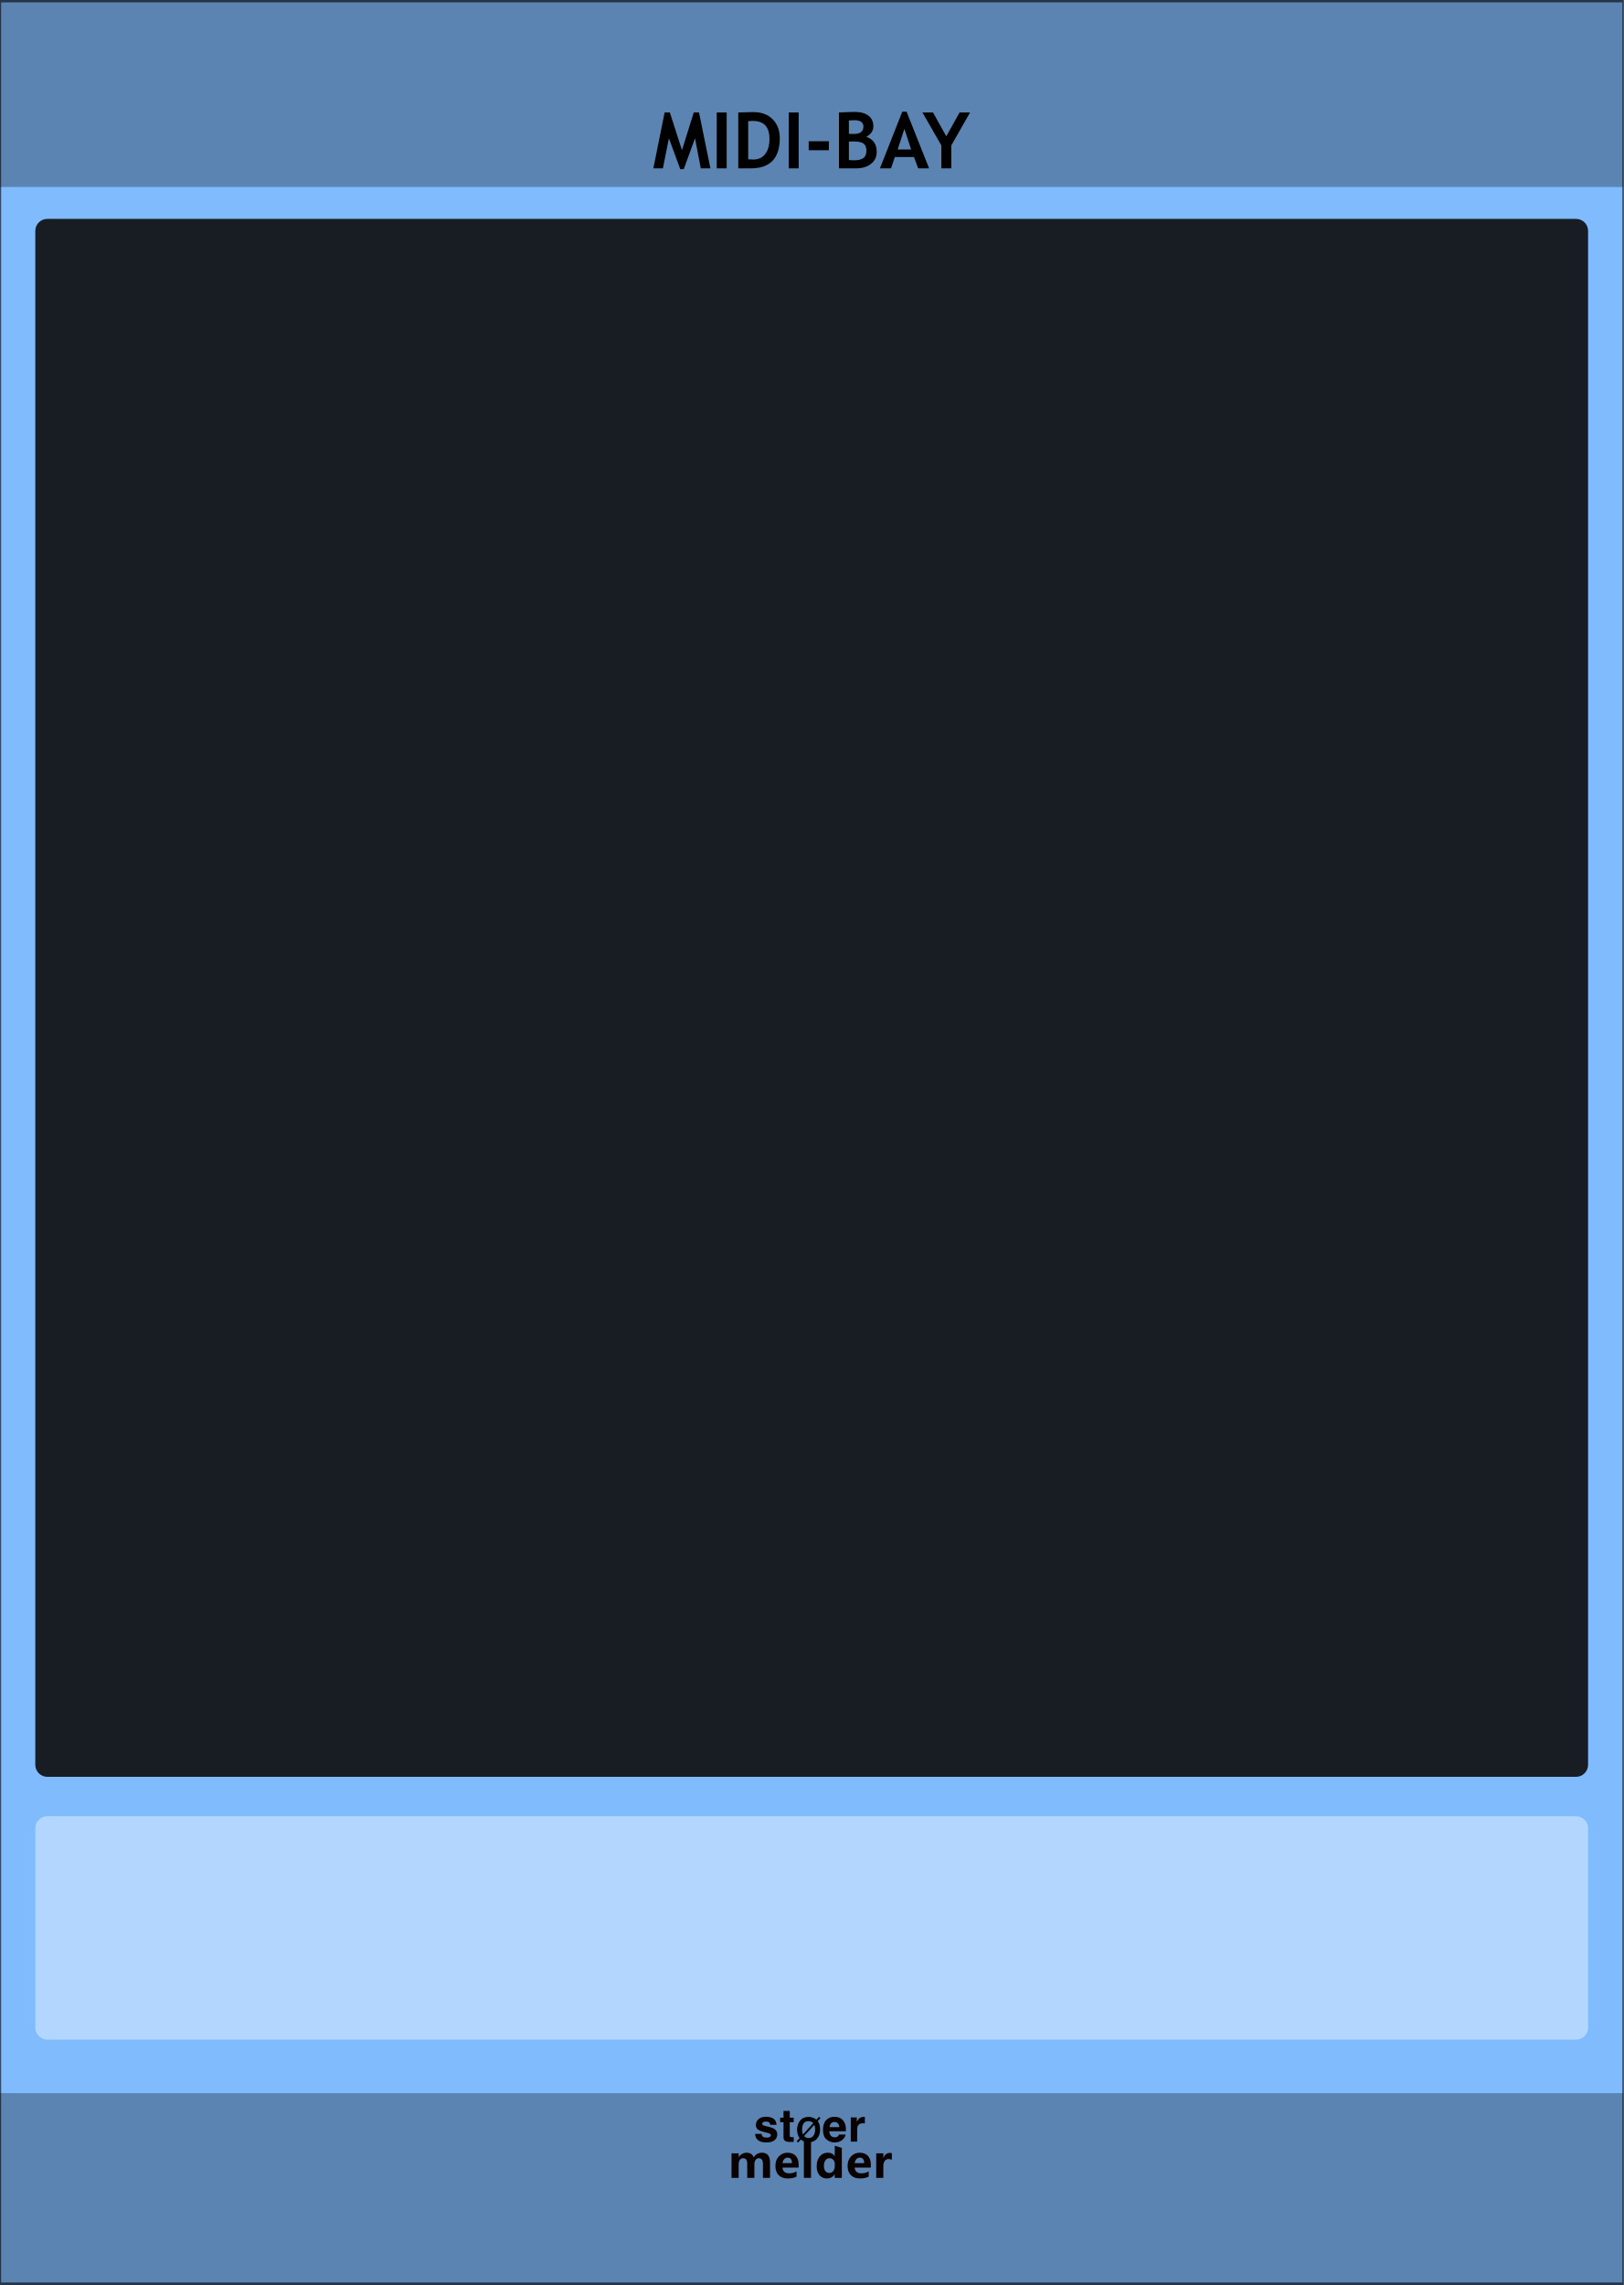
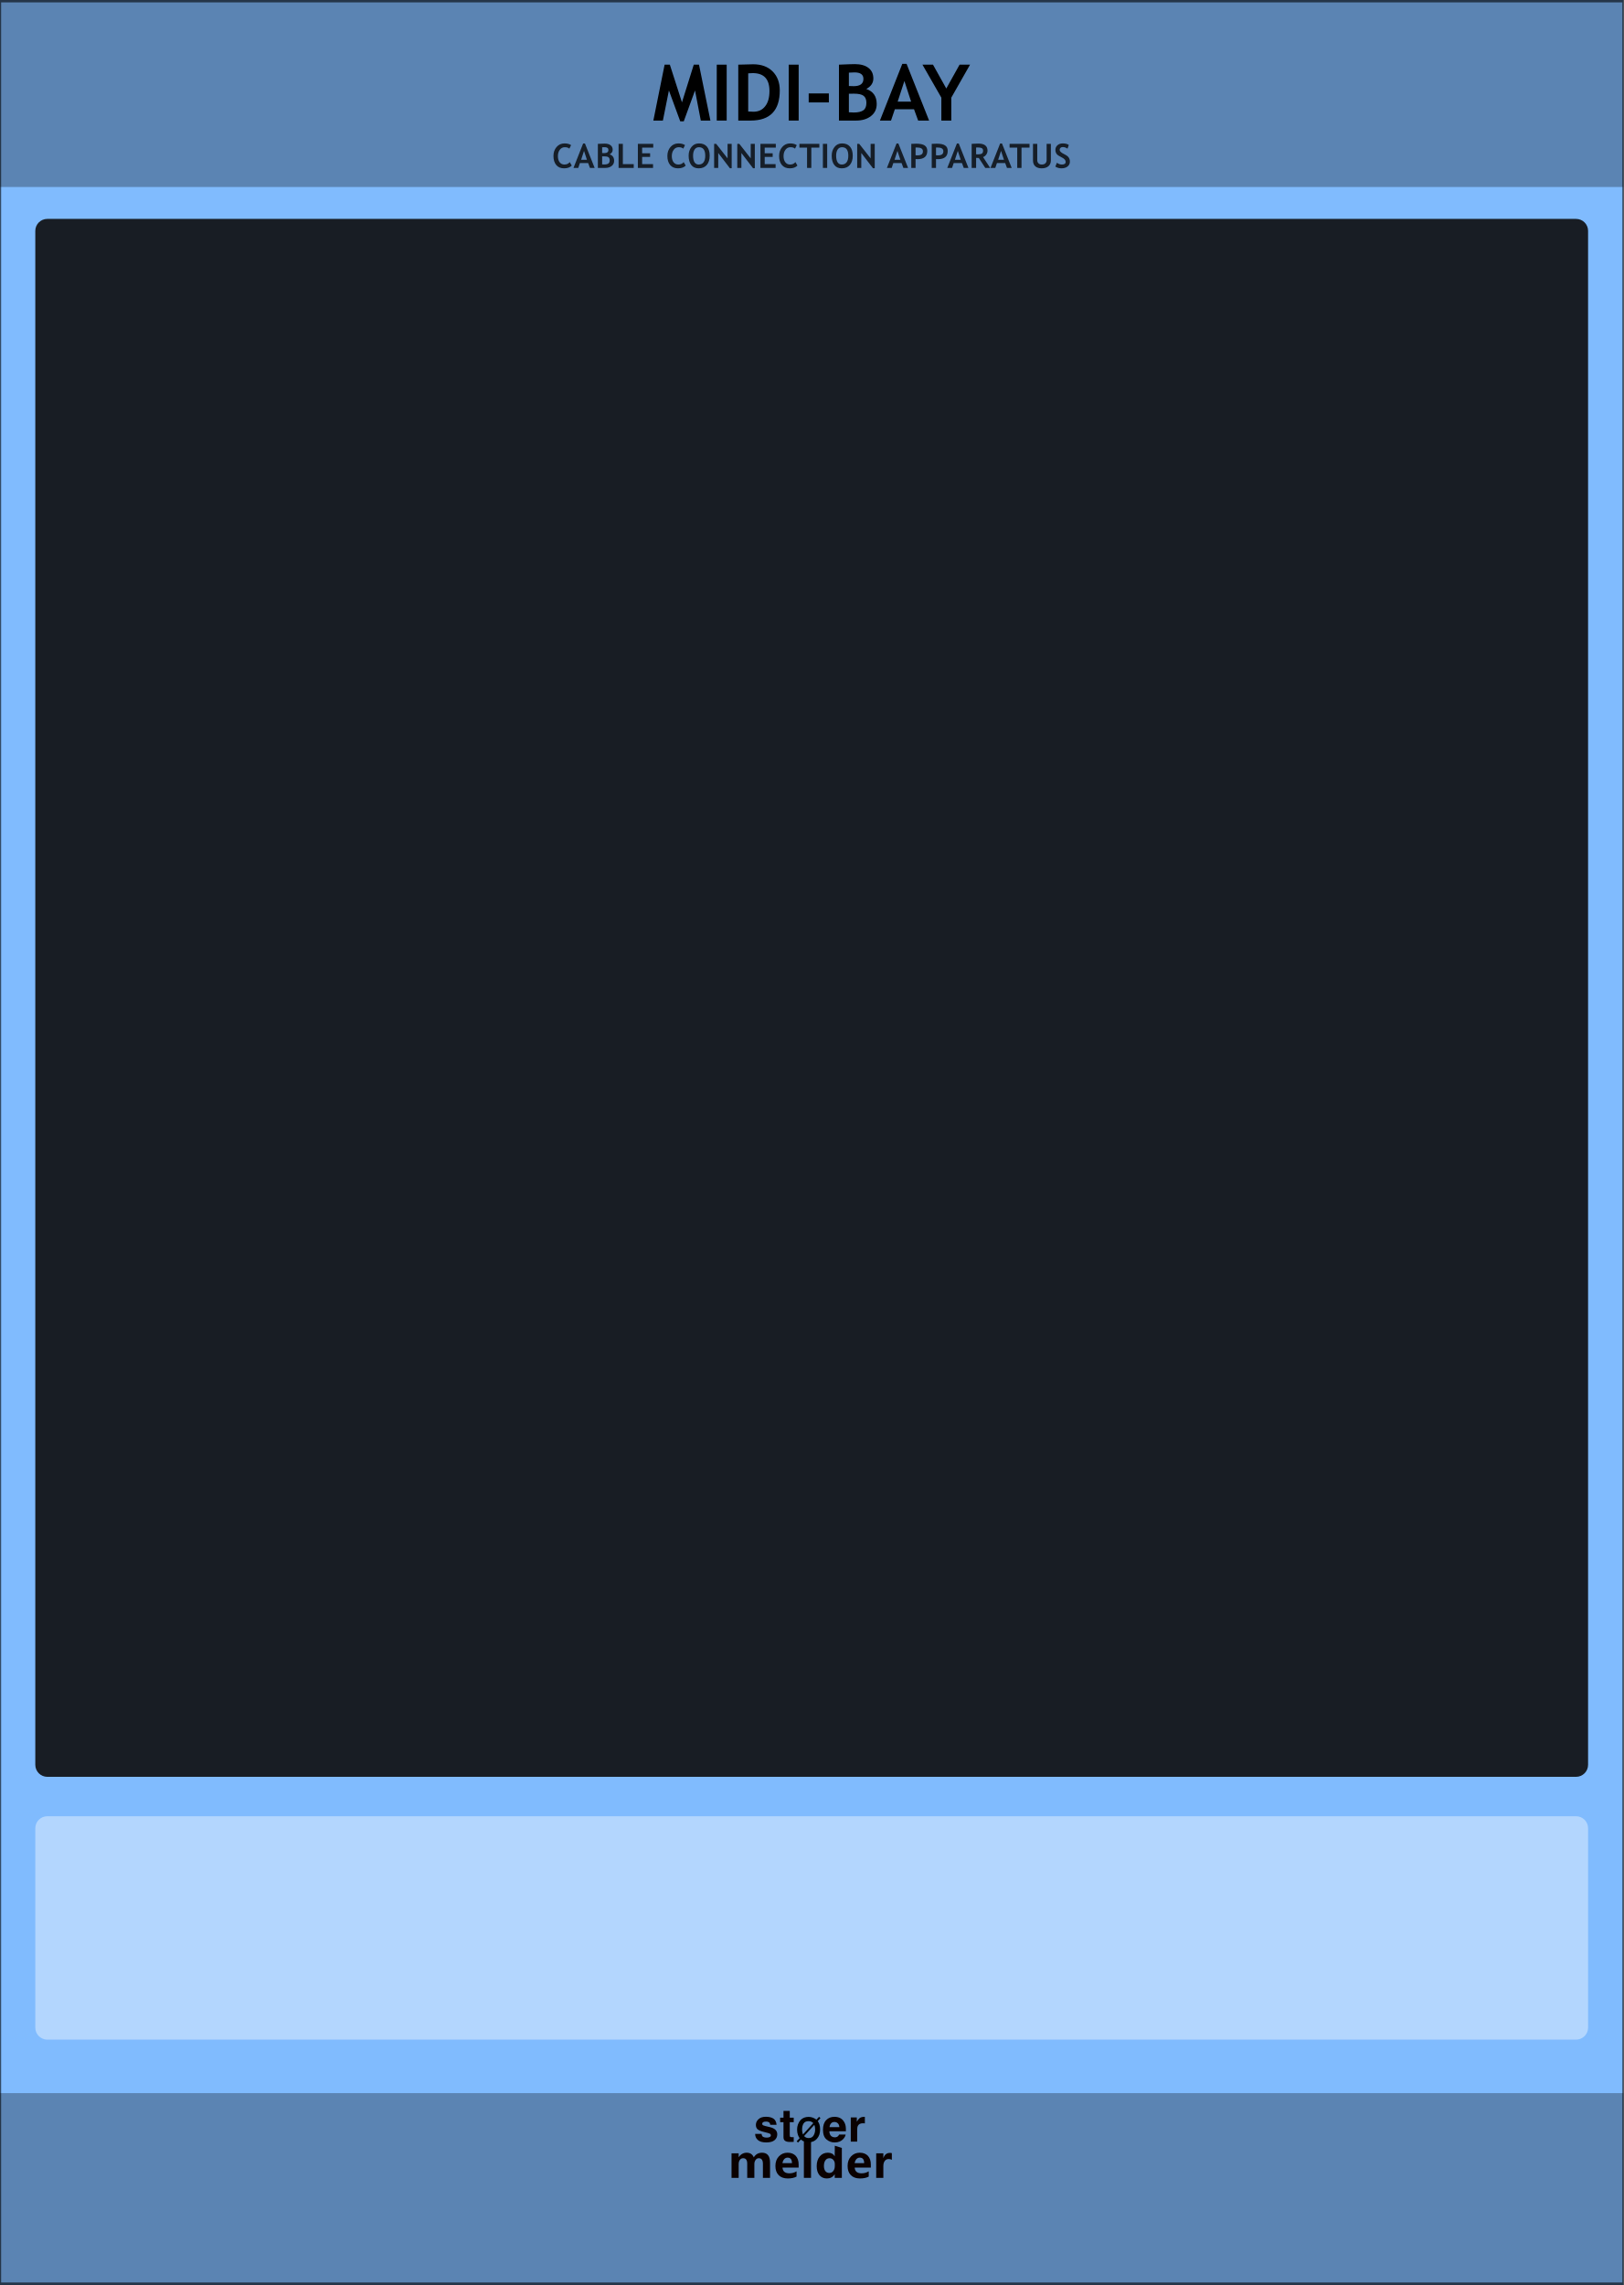
<svg xmlns="http://www.w3.org/2000/svg" width="100%" height="100%" viewBox="0 0 270 380" version="1.1" xml:space="preserve" style="fill-rule:evenodd;clip-rule:evenodd;stroke-linecap:round;stroke-linejoin:round;stroke-miterlimit:1.5;">
  <g id="panel" transform="matrix(0.834722,0,0,1.04324,-691.337,250.623)">
    <g transform="matrix(5.39101,0,0,0.958552,828.225,-240.235)">
      <rect x="0" y="0" width="60" height="380" style="fill:rgb(128,187,254);" />
    </g>
    <g transform="matrix(14.4423,0,0,25.5659,288.264,-292.473)">
      <rect x="37.388" y="2.043" width="22.397" height="14.247" style="fill:none;stroke:black;stroke-opacity:0.6;stroke-width:0.03px;" />
    </g>
    <g transform="matrix(1.91282,0,0,1.81823,885.674,-538.329)">
      <rect x="-30.034" y="347.456" width="169.102" height="16.91" style="fill:rgb(4,4,4);fill-opacity:0.3;" />
    </g>
    <g transform="matrix(1.91282,0,0,1.76292,885.674,-852.772)">
      <rect x="-30.034" y="347.456" width="169.102" height="16.91" style="fill:rgb(4,4,4);fill-opacity:0.3;" />
    </g>
-     <g transform="matrix(1.198,0,0,0.958552,952.646,-213.396)">
+     <g transform="matrix(1.198,0,0,0.958552,952.646,-221.017)">
      <g transform="matrix(13,0,0,13,4.67886,0)">
        <path d="M0.74,0L0.617,0L0.543,-0.385L0.399,0.01L0.354,0.01L0.209,-0.385L0.132,0L0.01,0L0.154,-0.715L0.221,-0.715L0.376,-0.233L0.527,-0.715L0.594,-0.715L0.74,0Z" style="fill-rule:nonzero;" />
      </g>
      <g transform="matrix(13,0,0,13,14.3654,0)">
        <rect x="0.076" y="-0.715" width="0.127" height="0.715" style="fill-rule:nonzero;" />
      </g>
      <g transform="matrix(13,0,0,13,17.9835,0)">
        <path d="M0.232,-0L0.073,-0L0.073,-0.715C0.174,-0.718 0.238,-0.72 0.264,-0.72C0.368,-0.72 0.451,-0.69 0.512,-0.629C0.573,-0.568 0.604,-0.487 0.604,-0.386C0.604,-0.129 0.48,-0 0.232,-0ZM0.2,-0.604L0.2,-0.116C0.221,-0.114 0.243,-0.113 0.267,-0.113C0.331,-0.113 0.381,-0.136 0.417,-0.183C0.454,-0.229 0.472,-0.294 0.472,-0.378C0.472,-0.531 0.401,-0.607 0.258,-0.607C0.245,-0.607 0.225,-0.606 0.2,-0.604Z" style="fill-rule:nonzero;" />
      </g>
      <g transform="matrix(13,0,0,13,26.3371,0)">
        <rect x="0.076" y="-0.715" width="0.127" height="0.715" style="fill-rule:nonzero;" />
      </g>
      <g transform="matrix(13,0,0,13,29.9552,0)">
        <rect x="0.053" y="-0.347" width="0.258" height="0.115" style="fill-rule:nonzero;" />
      </g>
      <g transform="matrix(13,0,0,13,34.7287,0)">
        <path d="M0.292,-0L0.073,-0L0.073,-0.715C0.17,-0.719 0.237,-0.722 0.276,-0.722C0.35,-0.722 0.408,-0.706 0.45,-0.674C0.492,-0.642 0.513,-0.597 0.513,-0.538C0.513,-0.481 0.483,-0.437 0.423,-0.404C0.512,-0.373 0.556,-0.309 0.556,-0.212C0.556,-0.147 0.532,-0.096 0.482,-0.057C0.433,-0.019 0.37,-0 0.292,-0ZM0.2,-0.613L0.2,-0.442C0.22,-0.441 0.24,-0.44 0.262,-0.44C0.344,-0.44 0.386,-0.471 0.386,-0.533C0.386,-0.588 0.348,-0.616 0.273,-0.616C0.253,-0.616 0.229,-0.615 0.2,-0.613ZM0.2,-0.343L0.2,-0.106C0.226,-0.104 0.247,-0.103 0.263,-0.103C0.319,-0.103 0.36,-0.113 0.386,-0.132C0.412,-0.151 0.424,-0.183 0.424,-0.228C0.424,-0.268 0.412,-0.298 0.389,-0.316C0.365,-0.335 0.323,-0.344 0.264,-0.344C0.252,-0.344 0.23,-0.344 0.2,-0.343Z" style="fill-rule:nonzero;" />
      </g>
      <g transform="matrix(13,0,0,13,42.4665,0)">
        <path d="M0.491,-0L0.438,-0.145L0.193,-0.145L0.144,-0L0.002,-0L0.288,-0.725L0.343,-0.725L0.631,-0L0.491,-0ZM0.315,-0.506L0.229,-0.242L0.401,-0.242L0.315,-0.506Z" style="fill-rule:nonzero;" />
      </g>
      <g transform="matrix(13,0,0,13,49.5378,0)">
        <path d="M0.371,-0.293L0.371,-0L0.244,-0L0.244,-0.293L0.002,-0.715L0.137,-0.715L0.307,-0.41L0.477,-0.715L0.611,-0.715L0.371,-0.293Z" style="fill-rule:nonzero;" />
      </g>
    </g>
    <g transform="matrix(0.840359,0,0,0.840359,157.921,16.2108)">
      <g transform="matrix(1.198,0,0,0.958552,893.633,-224.914)">
        <g transform="matrix(9,0,0,9,64.0056,347.267)">
          <path d="M0.919,-0L0.762,-0L0.762,-0.308C0.762,-0.391 0.732,-0.432 0.671,-0.432C0.643,-0.432 0.62,-0.42 0.602,-0.395C0.583,-0.369 0.574,-0.339 0.574,-0.303L0.574,-0L0.417,-0L0.417,-0.312C0.417,-0.392 0.387,-0.432 0.327,-0.432C0.298,-0.432 0.274,-0.42 0.256,-0.396C0.238,-0.372 0.229,-0.341 0.229,-0.301L0.229,-0L0.072,-0L0.072,-0.54L0.229,-0.54L0.229,-0.456L0.231,-0.456C0.25,-0.486 0.275,-0.51 0.307,-0.528C0.338,-0.545 0.371,-0.553 0.405,-0.553C0.481,-0.553 0.533,-0.519 0.561,-0.451C0.603,-0.519 0.663,-0.553 0.743,-0.553C0.86,-0.553 0.919,-0.481 0.919,-0.335L0.919,-0Z" style="fill:rgb(10,1,1);fill-rule:nonzero;" />
        </g>
        <g transform="matrix(9,0,0,9,72.978,347.267)">
          <path d="M0.551,-0.226L0.196,-0.226C0.201,-0.142 0.252,-0.1 0.347,-0.1C0.407,-0.1 0.459,-0.115 0.505,-0.144L0.505,-0.028C0.456,-0.001 0.391,0.013 0.312,0.013C0.226,0.013 0.159,-0.011 0.111,-0.06C0.063,-0.108 0.04,-0.176 0.04,-0.262C0.04,-0.348 0.065,-0.419 0.116,-0.472C0.167,-0.526 0.23,-0.553 0.307,-0.553C0.384,-0.553 0.443,-0.53 0.487,-0.484C0.53,-0.437 0.551,-0.374 0.551,-0.292L0.551,-0.226ZM0.404,-0.324C0.404,-0.405 0.372,-0.445 0.306,-0.445C0.279,-0.445 0.255,-0.434 0.234,-0.412C0.214,-0.39 0.201,-0.361 0.195,-0.324L0.404,-0.324Z" style="fill:rgb(10,1,1);fill-rule:nonzero;" />
        </g>
        <g transform="matrix(9,0,0,9,78.3513,347.267)">
          <rect x="0.069" y="-0.799" width="0.157" height="0.799" style="fill:rgb(10,1,1);fill-rule:nonzero;" />
        </g>
        <g transform="matrix(9,0,0,9,81.1494,347.267)">
          <path d="M0.593,-0L0.436,-0L0.436,-0.076L0.433,-0.076C0.395,-0.017 0.339,0.013 0.264,0.013C0.195,0.013 0.141,-0.011 0.1,-0.06C0.06,-0.108 0.04,-0.174 0.04,-0.258C0.04,-0.346 0.062,-0.418 0.108,-0.472C0.153,-0.526 0.212,-0.553 0.286,-0.553C0.356,-0.553 0.405,-0.528 0.433,-0.477L0.436,-0.477L0.438,-0.707L0.593,-0.658L0.593,-0ZM0.438,-0.306C0.438,-0.342 0.427,-0.372 0.405,-0.396C0.383,-0.42 0.356,-0.432 0.323,-0.432C0.284,-0.432 0.254,-0.417 0.232,-0.386C0.21,-0.356 0.199,-0.315 0.199,-0.263C0.199,-0.213 0.21,-0.175 0.231,-0.148C0.252,-0.121 0.281,-0.108 0.318,-0.108C0.353,-0.108 0.382,-0.122 0.404,-0.15C0.427,-0.179 0.438,-0.215 0.438,-0.261L0.438,-0.306Z" style="fill:rgb(10,1,1);fill-rule:nonzero;" />
        </g>
        <g transform="matrix(9,0,0,9,87.2654,347.267)">
          <path d="M0.551,-0.226L0.196,-0.226C0.201,-0.142 0.252,-0.1 0.347,-0.1C0.407,-0.1 0.459,-0.115 0.505,-0.144L0.505,-0.028C0.456,-0.001 0.391,0.013 0.312,0.013C0.226,0.013 0.159,-0.011 0.111,-0.06C0.063,-0.108 0.04,-0.176 0.04,-0.262C0.04,-0.348 0.065,-0.419 0.116,-0.472C0.167,-0.526 0.23,-0.553 0.307,-0.553C0.384,-0.553 0.443,-0.53 0.487,-0.484C0.53,-0.437 0.551,-0.374 0.551,-0.292L0.551,-0.226ZM0.404,-0.324C0.404,-0.405 0.372,-0.445 0.306,-0.445C0.279,-0.445 0.255,-0.434 0.234,-0.412C0.214,-0.39 0.201,-0.361 0.195,-0.324L0.404,-0.324Z" style="fill:rgb(10,1,1);fill-rule:nonzero;" />
        </g>
        <g transform="matrix(9,0,0,9,92.6386,347.267)">
          <path d="M0.416,-0.397C0.397,-0.408 0.374,-0.414 0.346,-0.414C0.31,-0.414 0.282,-0.4 0.261,-0.373C0.24,-0.345 0.229,-0.308 0.229,-0.26L0.229,-0L0.072,-0L0.072,-0.54L0.229,-0.54L0.229,-0.438L0.231,-0.438C0.257,-0.512 0.305,-0.549 0.374,-0.549C0.392,-0.549 0.406,-0.547 0.416,-0.543L0.416,-0.397Z" style="fill:rgb(10,1,1);fill-rule:nonzero;" />
        </g>
      </g>
      <g transform="matrix(1.198,0,0,0.958552,893.495,-231.786)">
        <g transform="matrix(9,0,0,9,69.1554,347.267)">
          <path d="M0.432,-0.508C0.473,-0.481 0.497,-0.435 0.503,-0.37L0.364,-0.37C0.362,-0.388 0.357,-0.402 0.349,-0.413C0.334,-0.431 0.308,-0.441 0.271,-0.441C0.241,-0.441 0.219,-0.436 0.206,-0.427C0.193,-0.417 0.187,-0.406 0.187,-0.394C0.187,-0.378 0.194,-0.366 0.208,-0.359C0.221,-0.351 0.27,-0.339 0.353,-0.32C0.408,-0.307 0.449,-0.288 0.477,-0.261C0.504,-0.235 0.518,-0.201 0.518,-0.161C0.518,-0.108 0.498,-0.065 0.459,-0.032C0.42,0.001 0.359,0.018 0.277,0.018C0.194,0.018 0.132,0 0.092,-0.035C0.052,-0.07 0.032,-0.115 0.032,-0.17L0.173,-0.17C0.176,-0.145 0.183,-0.128 0.192,-0.117C0.21,-0.099 0.242,-0.089 0.288,-0.089C0.315,-0.089 0.337,-0.093 0.353,-0.102C0.369,-0.11 0.377,-0.122 0.377,-0.138C0.377,-0.154 0.371,-0.166 0.358,-0.174C0.345,-0.182 0.297,-0.196 0.213,-0.216C0.153,-0.231 0.11,-0.25 0.085,-0.272C0.061,-0.294 0.048,-0.326 0.048,-0.368C0.048,-0.417 0.068,-0.459 0.106,-0.494C0.145,-0.53 0.199,-0.547 0.269,-0.547C0.335,-0.547 0.39,-0.534 0.432,-0.508Z" style="fill:rgb(10,1,1);fill-rule:nonzero;" />
        </g>
        <g transform="matrix(9,0,0,9,74.2958,347.267)">
          <path d="M0.309,-0.099L0.309,0.005L0.243,0.007C0.177,0.01 0.132,-0.002 0.108,-0.027C0.092,-0.043 0.084,-0.067 0.084,-0.101L0.084,-0.428L0.01,-0.428L0.01,-0.527L0.084,-0.527L0.084,-0.676L0.222,-0.676L0.222,-0.527L0.309,-0.527L0.309,-0.428L0.222,-0.428L0.222,-0.147C0.222,-0.125 0.225,-0.112 0.23,-0.106C0.236,-0.101 0.253,-0.098 0.281,-0.098C0.285,-0.098 0.29,-0.098 0.295,-0.098C0.299,-0.099 0.304,-0.099 0.309,-0.099Z" style="fill:rgb(10,1,1);fill-rule:nonzero;" />
        </g>
        <g transform="matrix(6.6,0,0,6.6,77.4278,347.267)">
          <path d="M0.393,-0.742C0.436,-0.742 0.477,-0.735 0.518,-0.72C0.559,-0.706 0.595,-0.685 0.627,-0.658L0.707,-0.745L0.749,-0.706L0.667,-0.614C0.685,-0.592 0.701,-0.561 0.716,-0.521C0.731,-0.479 0.738,-0.426 0.738,-0.361C0.738,-0.248 0.706,-0.156 0.642,-0.085C0.579,-0.015 0.496,0.02 0.393,0.02C0.353,0.02 0.314,0.014 0.274,0.002C0.235,-0.01 0.197,-0.032 0.162,-0.063L0.076,0.028L0.035,-0.011L0.124,-0.104C0.105,-0.129 0.088,-0.161 0.074,-0.2C0.057,-0.246 0.048,-0.3 0.048,-0.361C0.048,-0.473 0.084,-0.57 0.155,-0.651C0.216,-0.711 0.295,-0.742 0.393,-0.742ZM0.207,-0.273C0.21,-0.257 0.216,-0.238 0.224,-0.215L0.533,-0.555C0.521,-0.57 0.503,-0.584 0.48,-0.595C0.457,-0.608 0.428,-0.614 0.393,-0.614C0.323,-0.614 0.273,-0.591 0.243,-0.545C0.213,-0.499 0.198,-0.438 0.198,-0.361C0.198,-0.329 0.201,-0.3 0.207,-0.273ZM0.321,-0.121C0.344,-0.112 0.368,-0.107 0.393,-0.107C0.463,-0.107 0.513,-0.134 0.543,-0.186C0.574,-0.238 0.589,-0.297 0.589,-0.361C0.589,-0.382 0.588,-0.403 0.585,-0.423C0.581,-0.454 0.574,-0.481 0.564,-0.503L0.258,-0.167C0.277,-0.145 0.298,-0.13 0.321,-0.121Z" style="fill-rule:nonzero;" />
        </g>
        <g transform="matrix(9,0,0,9,82.6605,347.267)">
          <path d="M0.521,-0.156C0.517,-0.125 0.5,-0.093 0.471,-0.06C0.426,-0.008 0.362,0.018 0.28,0.018C0.212,0.018 0.152,-0.004 0.101,-0.048C0.049,-0.091 0.023,-0.162 0.023,-0.261C0.023,-0.353 0.046,-0.424 0.093,-0.473C0.14,-0.522 0.2,-0.546 0.275,-0.546C0.319,-0.546 0.359,-0.538 0.395,-0.521C0.43,-0.505 0.459,-0.479 0.482,-0.443C0.503,-0.411 0.517,-0.375 0.523,-0.333C0.527,-0.309 0.528,-0.273 0.527,-0.228L0.163,-0.228C0.165,-0.174 0.182,-0.137 0.213,-0.115C0.233,-0.102 0.256,-0.095 0.283,-0.095C0.311,-0.095 0.335,-0.103 0.353,-0.12C0.362,-0.128 0.371,-0.141 0.378,-0.156L0.521,-0.156ZM0.383,-0.319C0.381,-0.356 0.369,-0.384 0.349,-0.403C0.329,-0.422 0.305,-0.432 0.275,-0.432C0.243,-0.432 0.218,-0.422 0.2,-0.401C0.182,-0.381 0.171,-0.354 0.167,-0.319L0.383,-0.319Z" style="fill:rgb(10,1,1);fill-rule:nonzero;" />
        </g>
        <g transform="matrix(9,0,0,9,87.8009,347.267)">
          <path d="M0.333,-0.404C0.277,-0.404 0.239,-0.386 0.22,-0.349C0.209,-0.329 0.204,-0.297 0.204,-0.254L0.204,-0L0.063,-0L0.063,-0.532L0.196,-0.532L0.196,-0.439C0.218,-0.475 0.236,-0.499 0.252,-0.512C0.278,-0.534 0.312,-0.545 0.354,-0.545C0.357,-0.545 0.366,-0.544 0.373,-0.544L0.373,-0.401C0.364,-0.402 0.356,-0.403 0.349,-0.403C0.342,-0.404 0.337,-0.404 0.333,-0.404Z" style="fill:rgb(10,1,1);fill-rule:nonzero;" />
        </g>
      </g>
    </g>
    <g transform="matrix(4.54787,4.62692e-17,-2.35835e-17,-1.32993,812.032,160.608)">
      <path d="M73.138,58.365C73.138,57.57 72.901,56.924 72.611,56.924L5.634,56.924C5.343,56.924 5.107,57.57 5.107,58.365L5.107,82.262C5.107,83.058 5.343,83.704 5.634,83.704L72.611,83.704C72.901,83.704 73.138,83.058 73.138,82.262L73.138,58.365Z" style="fill:white;fill-opacity:0.4;" />
    </g>
    <g transform="matrix(4.54787,0,0,9.27369,812.032,-733.237)">
      <path d="M73.138,57.13C73.138,57.016 72.901,56.924 72.611,56.924L5.634,56.924C5.343,56.924 5.107,57.016 5.107,57.13L5.107,83.497C5.107,83.611 5.343,83.704 5.634,83.704L72.611,83.704C72.901,83.704 73.138,83.611 73.138,83.497L73.138,57.13Z" style="fill:rgb(13,13,13);fill-opacity:0.9;" />
    </g>
+     <g transform="matrix(1.198,0,0,0.958552,904.826,-264.611)">
+       <g transform="matrix(5.6,0,0,5.6,27.8911,53.3564)">
+         <path d="M0.563,-0.677L0.511,-0.572C0.483,-0.601 0.437,-0.615 0.375,-0.615C0.315,-0.615 0.266,-0.59 0.228,-0.54C0.19,-0.49 0.171,-0.427 0.171,-0.35C0.171,-0.274 0.189,-0.213 0.224,-0.168C0.259,-0.123 0.306,-0.101 0.365,-0.101C0.433,-0.101 0.485,-0.125 0.523,-0.173L0.583,-0.07C0.531,-0.015 0.455,0.012 0.355,0.012C0.255,0.012 0.177,-0.021 0.122,-0.086C0.067,-0.152 0.039,-0.242 0.039,-0.355C0.039,-0.461 0.07,-0.55 0.131,-0.621C0.192,-0.692 0.271,-0.728 0.367,-0.728C0.449,-0.728 0.514,-0.711 0.563,-0.677Z" style="fill:rgb(5,5,5);fill-opacity:0.8;fill-rule:nonzero;" />
+       </g>
+       <g transform="matrix(5.6,0,0,5.6,31.4293,53.3564)">
+         <path d="M0.491,-0L0.438,-0.145L0.193,-0.145L0.144,-0L0.002,-0L0.288,-0.725L0.343,-0.725L0.631,-0L0.491,-0ZM0.315,-0.506L0.229,-0.242L0.401,-0.242L0.315,-0.506Z" style="fill:rgb(5,5,5);fill-opacity:0.8;fill-rule:nonzero;" />
+       </g>
+       <g transform="matrix(5.6,0,0,5.6,35.0878,53.3564)">
+         <path d="M0.292,-0L0.073,-0L0.073,-0.715C0.17,-0.719 0.237,-0.722 0.276,-0.722C0.35,-0.722 0.408,-0.706 0.45,-0.674C0.492,-0.642 0.513,-0.597 0.513,-0.538C0.513,-0.481 0.483,-0.437 0.423,-0.404C0.512,-0.373 0.556,-0.309 0.556,-0.212C0.556,-0.147 0.532,-0.096 0.482,-0.057C0.433,-0.019 0.37,-0 0.292,-0ZM0.2,-0.613L0.2,-0.442C0.22,-0.441 0.24,-0.44 0.262,-0.44C0.344,-0.44 0.386,-0.471 0.386,-0.533C0.386,-0.588 0.348,-0.616 0.273,-0.616C0.253,-0.616 0.229,-0.615 0.2,-0.613ZM0.2,-0.343L0.2,-0.106C0.226,-0.104 0.247,-0.103 0.263,-0.103C0.319,-0.103 0.36,-0.113 0.386,-0.132C0.412,-0.151 0.424,-0.183 0.424,-0.228C0.424,-0.268 0.412,-0.298 0.389,-0.316C0.365,-0.335 0.323,-0.344 0.264,-0.344C0.252,-0.344 0.23,-0.344 0.2,-0.343Z" style="fill:rgb(5,5,5);fill-opacity:0.8;fill-rule:nonzero;" />
+       </g>
+       <g transform="matrix(5.6,0,0,5.6,38.533,53.3564)">
+         <path d="M0.073,-0L0.073,-0.715L0.2,-0.715L0.2,-0.113L0.523,-0.113L0.523,-0L0.073,-0Z" style="fill:rgb(5,5,5);fill-opacity:0.8;fill-rule:nonzero;" />
+       </g>
+       <g transform="matrix(5.6,0,0,5.6,41.7403,53.3564)">
+         <path d="M0.2,-0.603L0.2,-0.435L0.437,-0.435L0.437,-0.327L0.2,-0.327L0.2,-0.113L0.524,-0.113L0.524,-0L0.073,-0L0.073,-0.715L0.53,-0.715L0.53,-0.603L0.2,-0.603Z" style="fill:rgb(5,5,5);fill-opacity:0.8;fill-rule:nonzero;" />
+       </g>
+       <g transform="matrix(5.6,0,0,5.6,46.8369,53.3564)">
+         <path d="M0.563,-0.677L0.511,-0.572C0.483,-0.601 0.437,-0.615 0.375,-0.615C0.315,-0.615 0.266,-0.59 0.228,-0.54C0.19,-0.49 0.171,-0.427 0.171,-0.35C0.171,-0.274 0.189,-0.213 0.224,-0.168C0.259,-0.123 0.306,-0.101 0.365,-0.101C0.433,-0.101 0.485,-0.125 0.523,-0.173L0.583,-0.07C0.531,-0.015 0.455,0.012 0.355,0.012C0.255,0.012 0.177,-0.021 0.122,-0.086C0.067,-0.152 0.039,-0.242 0.039,-0.355C0.039,-0.461 0.07,-0.55 0.131,-0.621C0.192,-0.692 0.271,-0.728 0.367,-0.728C0.449,-0.728 0.514,-0.711 0.563,-0.677Z" style="fill:rgb(5,5,5);fill-opacity:0.8;fill-rule:nonzero;" />
+       </g>
+       <g transform="matrix(5.6,0,0,5.6,50.3751,53.3564)">
+         <path d="M0.039,-0.364C0.039,-0.466 0.067,-0.552 0.123,-0.622C0.179,-0.693 0.253,-0.728 0.347,-0.728C0.45,-0.728 0.528,-0.696 0.583,-0.632C0.637,-0.569 0.664,-0.479 0.664,-0.364C0.664,-0.249 0.636,-0.157 0.579,-0.089C0.522,-0.022 0.441,0.012 0.337,0.012C0.241,0.012 0.167,-0.021 0.116,-0.088C0.065,-0.155 0.039,-0.247 0.039,-0.364ZM0.171,-0.364C0.171,-0.28 0.185,-0.215 0.213,-0.169C0.242,-0.124 0.283,-0.101 0.337,-0.101C0.4,-0.101 0.449,-0.123 0.482,-0.168C0.516,-0.213 0.532,-0.278 0.532,-0.364C0.532,-0.531 0.47,-0.615 0.347,-0.615C0.29,-0.615 0.247,-0.593 0.216,-0.547C0.186,-0.502 0.171,-0.441 0.171,-0.364Z" style="fill:rgb(5,5,5);fill-opacity:0.8;fill-rule:nonzero;" />
+       </g>
+       <g transform="matrix(5.6,0,0,5.6,54.4246,53.3564)">
+         <path d="M0.542,0.01L0.195,-0.443L0.195,0L0.073,0L0.073,-0.715L0.134,-0.715L0.472,-0.284L0.472,-0.715L0.594,-0.715L0.594,0.01L0.542,0.01Z" style="fill:rgb(5,5,5);fill-opacity:0.8;fill-rule:nonzero;" />
+       </g>
+       <g transform="matrix(5.6,0,0,5.6,58.2745,53.3564)">
+         <path d="M0.542,0.01L0.195,-0.443L0.195,0L0.073,0L0.073,-0.715L0.134,-0.715L0.472,-0.284L0.472,-0.715L0.594,-0.715L0.594,0.01L0.542,0.01Z" style="fill:rgb(5,5,5);fill-opacity:0.8;fill-rule:nonzero;" />
+       </g>
+       <g transform="matrix(5.6,0,0,5.6,62.1244,53.3564)">
+         <path d="M0.2,-0.603L0.2,-0.435L0.437,-0.435L0.437,-0.327L0.2,-0.327L0.2,-0.113L0.524,-0.113L0.524,-0L0.073,-0L0.073,-0.715L0.53,-0.715L0.53,-0.603L0.2,-0.603Z" style="fill:rgb(5,5,5);fill-opacity:0.8;fill-rule:nonzero;" />
+       </g>
+       <g transform="matrix(5.6,0,0,5.6,65.4219,53.3564)">
+         <path d="M0.563,-0.677L0.511,-0.572C0.483,-0.601 0.437,-0.615 0.375,-0.615C0.315,-0.615 0.266,-0.59 0.228,-0.54C0.19,-0.49 0.171,-0.427 0.171,-0.35C0.171,-0.274 0.189,-0.213 0.224,-0.168C0.259,-0.123 0.306,-0.101 0.365,-0.101C0.433,-0.101 0.485,-0.125 0.523,-0.173L0.583,-0.07C0.531,-0.015 0.455,0.012 0.355,0.012C0.255,0.012 0.177,-0.021 0.122,-0.086C0.067,-0.152 0.039,-0.242 0.039,-0.355C0.039,-0.461 0.07,-0.55 0.131,-0.621C0.192,-0.692 0.271,-0.728 0.367,-0.728C0.449,-0.728 0.514,-0.711 0.563,-0.677Z" style="fill:rgb(5,5,5);fill-opacity:0.8;fill-rule:nonzero;" />
+       </g>
+       <g transform="matrix(5.6,0,0,5.6,68.9601,53.3564)">
+         <path d="M0.364,-0.603L0.364,-0L0.237,-0L0.237,-0.603L0.01,-0.603L0.01,-0.715L0.602,-0.715L0.602,-0.603L0.364,-0.603Z" style="fill:rgb(5,5,5);fill-opacity:0.8;fill-rule:nonzero;" />
+       </g>
+       <g transform="matrix(5.6,0,0,5.6,72.4983,53.3564)">
+         <rect x="0.076" y="-0.715" width="0.127" height="0.715" style="fill:rgb(5,5,5);fill-opacity:0.8;fill-rule:nonzero;" />
+       </g>
+       <g transform="matrix(5.6,0,0,5.6,74.1689,53.3564)">
+         <path d="M0.039,-0.364C0.039,-0.466 0.067,-0.552 0.123,-0.622C0.179,-0.693 0.253,-0.728 0.347,-0.728C0.45,-0.728 0.528,-0.696 0.583,-0.632C0.637,-0.569 0.664,-0.479 0.664,-0.364C0.664,-0.249 0.636,-0.157 0.579,-0.089C0.522,-0.022 0.441,0.012 0.337,0.012C0.241,0.012 0.167,-0.021 0.116,-0.088C0.065,-0.155 0.039,-0.247 0.039,-0.364ZM0.171,-0.364C0.171,-0.28 0.185,-0.215 0.213,-0.169C0.242,-0.124 0.283,-0.101 0.337,-0.101C0.4,-0.101 0.449,-0.123 0.482,-0.168C0.516,-0.213 0.532,-0.278 0.532,-0.364C0.532,-0.531 0.47,-0.615 0.347,-0.615C0.29,-0.615 0.247,-0.593 0.216,-0.547C0.186,-0.502 0.171,-0.441 0.171,-0.364Z" style="fill:rgb(5,5,5);fill-opacity:0.8;fill-rule:nonzero;" />
+       </g>
+       <g transform="matrix(5.6,0,0,5.6,78.2184,53.3564)">
+         <path d="M0.542,0.01L0.195,-0.443L0.195,0L0.073,0L0.073,-0.715L0.134,-0.715L0.472,-0.284L0.472,-0.715L0.594,-0.715L0.594,0.01L0.542,0.01Z" style="fill:rgb(5,5,5);fill-opacity:0.8;fill-rule:nonzero;" />
+       </g>
+       <g transform="matrix(5.6,0,0,5.6,83.5584,53.3564)">
+         <path d="M0.491,-0L0.438,-0.145L0.193,-0.145L0.144,-0L0.002,-0L0.288,-0.725L0.343,-0.725L0.631,-0L0.491,-0ZM0.315,-0.506L0.229,-0.242L0.401,-0.242L0.315,-0.506Z" style="fill:rgb(5,5,5);fill-opacity:0.8;fill-rule:nonzero;" />
+       </g>
+       <g transform="matrix(5.6,0,0,5.6,87.2169,53.3564)">
+         <path d="M0.2,-0.263L0.2,-0L0.073,-0L0.073,-0.715C0.158,-0.718 0.207,-0.72 0.222,-0.72C0.335,-0.72 0.417,-0.703 0.469,-0.668C0.522,-0.634 0.548,-0.579 0.548,-0.506C0.548,-0.342 0.451,-0.26 0.258,-0.26C0.243,-0.26 0.224,-0.261 0.2,-0.263ZM0.2,-0.605L0.2,-0.376C0.222,-0.374 0.239,-0.373 0.251,-0.373C0.309,-0.373 0.351,-0.382 0.378,-0.402C0.405,-0.421 0.418,-0.452 0.418,-0.496C0.418,-0.57 0.358,-0.607 0.239,-0.607C0.225,-0.607 0.213,-0.607 0.2,-0.605Z" style="fill:rgb(5,5,5);fill-opacity:0.8;fill-rule:nonzero;" />
+       </g>
+       <g transform="matrix(5.6,0,0,5.6,90.6156,53.3564)">
+         <path d="M0.2,-0.263L0.2,-0L0.073,-0L0.073,-0.715C0.158,-0.718 0.207,-0.72 0.222,-0.72C0.335,-0.72 0.417,-0.703 0.469,-0.668C0.522,-0.634 0.548,-0.579 0.548,-0.506C0.548,-0.342 0.451,-0.26 0.258,-0.26C0.243,-0.26 0.224,-0.261 0.2,-0.263ZM0.2,-0.605L0.2,-0.376C0.222,-0.374 0.239,-0.373 0.251,-0.373C0.309,-0.373 0.351,-0.382 0.378,-0.402C0.405,-0.421 0.418,-0.452 0.418,-0.496C0.418,-0.57 0.358,-0.607 0.239,-0.607C0.225,-0.607 0.213,-0.607 0.2,-0.605Z" style="fill:rgb(5,5,5);fill-opacity:0.8;fill-rule:nonzero;" />
+       </g>
+       <g transform="matrix(5.6,0,0,5.6,93.5987,53.3564)">
+         <path d="M0.491,-0L0.438,-0.145L0.193,-0.145L0.144,-0L0.002,-0L0.288,-0.725L0.343,-0.725L0.631,-0L0.491,-0ZM0.315,-0.506L0.229,-0.242L0.401,-0.242L0.315,-0.506Z" style="fill:rgb(5,5,5);fill-opacity:0.8;fill-rule:nonzero;" />
+       </g>
+       <g transform="matrix(5.6,0,0,5.6,97.2572,53.3564)">
+         <path d="M0.477,-0L0.286,-0.295C0.266,-0.296 0.24,-0.297 0.205,-0.299L0.205,-0L0.073,-0L0.073,-0.715C0.08,-0.715 0.108,-0.717 0.156,-0.719C0.204,-0.721 0.242,-0.723 0.271,-0.723C0.453,-0.723 0.544,-0.652 0.544,-0.512C0.544,-0.469 0.531,-0.431 0.506,-0.396C0.481,-0.361 0.45,-0.337 0.412,-0.322L0.623,-0L0.477,-0ZM0.205,-0.605L0.205,-0.406C0.229,-0.404 0.246,-0.403 0.259,-0.403C0.312,-0.403 0.351,-0.411 0.375,-0.426C0.4,-0.441 0.412,-0.47 0.412,-0.513C0.412,-0.548 0.399,-0.573 0.373,-0.587C0.346,-0.601 0.305,-0.608 0.248,-0.608C0.234,-0.608 0.22,-0.607 0.205,-0.605Z" style="fill:rgb(5,5,5);fill-opacity:0.8;fill-rule:nonzero;" />
+       </g>
+       <g transform="matrix(5.6,0,0,5.6,100.79,53.3564)">
+         <path d="M0.491,-0L0.438,-0.145L0.193,-0.145L0.144,-0L0.002,-0L0.288,-0.725L0.343,-0.725L0.631,-0L0.491,-0ZM0.315,-0.506L0.229,-0.242L0.401,-0.242L0.315,-0.506Z" style="fill:rgb(5,5,5);fill-opacity:0.8;fill-rule:nonzero;" />
+       </g>
+       <g transform="matrix(5.6,0,0,5.6,103.918,53.3564)">
+         <path d="M0.364,-0.603L0.364,-0L0.237,-0L0.237,-0.603L0.01,-0.603L0.01,-0.715L0.602,-0.715L0.602,-0.603L0.364,-0.603Z" style="fill:rgb(5,5,5);fill-opacity:0.8;fill-rule:nonzero;" />
+       </g>
+       <g transform="matrix(5.6,0,0,5.6,107.456,53.3564)">
+         <path d="M0.073,-0.715L0.2,-0.715L0.2,-0.23C0.2,-0.192 0.212,-0.161 0.235,-0.137C0.259,-0.113 0.291,-0.101 0.332,-0.101C0.378,-0.101 0.414,-0.112 0.439,-0.136C0.465,-0.16 0.478,-0.192 0.478,-0.233L0.478,-0.715L0.604,-0.715L0.604,-0.223C0.604,-0.15 0.58,-0.092 0.531,-0.05C0.481,-0.009 0.415,0.012 0.333,0.012C0.25,0.012 0.186,-0.008 0.141,-0.049C0.096,-0.09 0.073,-0.148 0.073,-0.224L0.073,-0.715Z" style="fill:rgb(5,5,5);fill-opacity:0.8;fill-rule:nonzero;" />
+       </g>
+       <g transform="matrix(5.6,0,0,5.6,111.363,53.3564)">
+         <path d="M0.039,-0.04L0.086,-0.153C0.136,-0.118 0.185,-0.101 0.234,-0.101C0.308,-0.101 0.346,-0.127 0.346,-0.179C0.346,-0.203 0.337,-0.226 0.319,-0.249C0.302,-0.271 0.266,-0.295 0.211,-0.323C0.156,-0.351 0.119,-0.373 0.1,-0.391C0.081,-0.409 0.066,-0.43 0.056,-0.454C0.046,-0.479 0.041,-0.506 0.041,-0.535C0.041,-0.59 0.061,-0.636 0.101,-0.673C0.142,-0.709 0.194,-0.728 0.257,-0.728C0.34,-0.728 0.401,-0.712 0.439,-0.681L0.401,-0.572C0.356,-0.604 0.309,-0.62 0.26,-0.62C0.23,-0.62 0.208,-0.612 0.192,-0.596C0.176,-0.581 0.167,-0.561 0.167,-0.536C0.167,-0.495 0.213,-0.452 0.304,-0.408C0.352,-0.385 0.386,-0.363 0.407,-0.344C0.428,-0.324 0.444,-0.301 0.456,-0.275C0.467,-0.248 0.472,-0.219 0.472,-0.187C0.472,-0.129 0.449,-0.081 0.404,-0.044C0.358,-0.007 0.297,0.012 0.22,0.012C0.153,0.012 0.093,-0.005 0.039,-0.04Z" style="fill:rgb(5,5,5);fill-opacity:0.8;fill-rule:nonzero;" />
+       </g>
+     </g>
  </g>
</svg>
